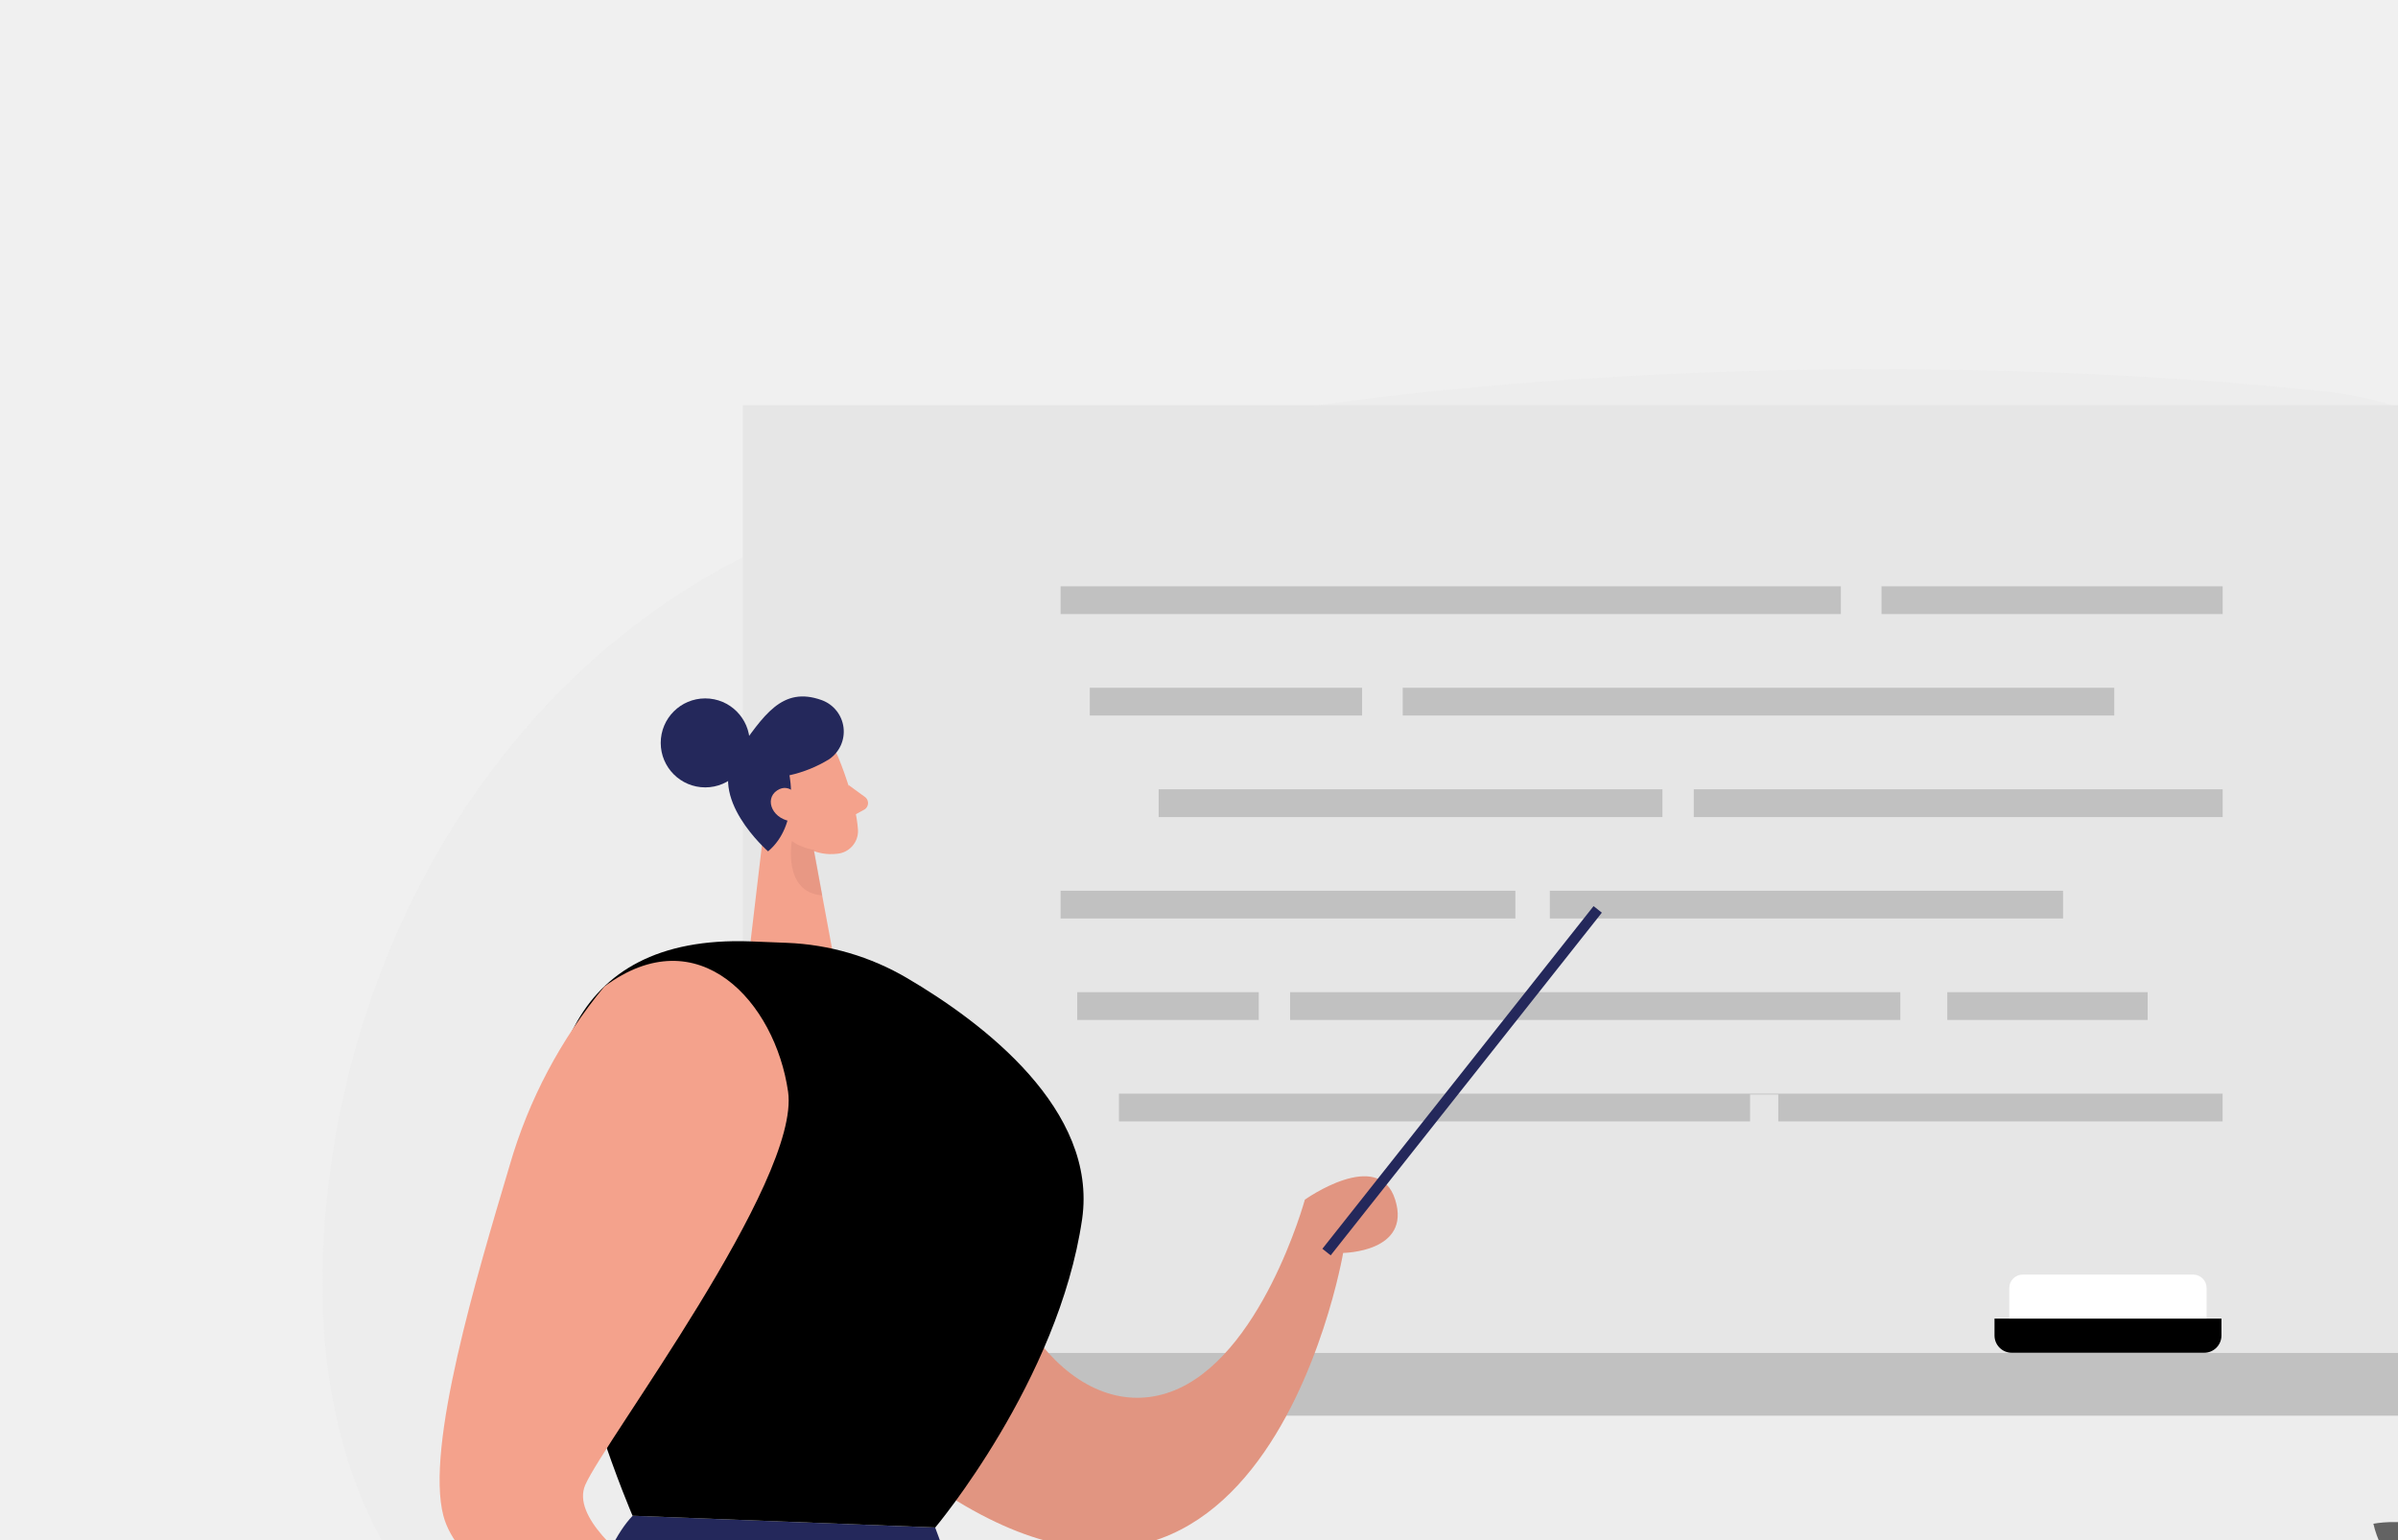
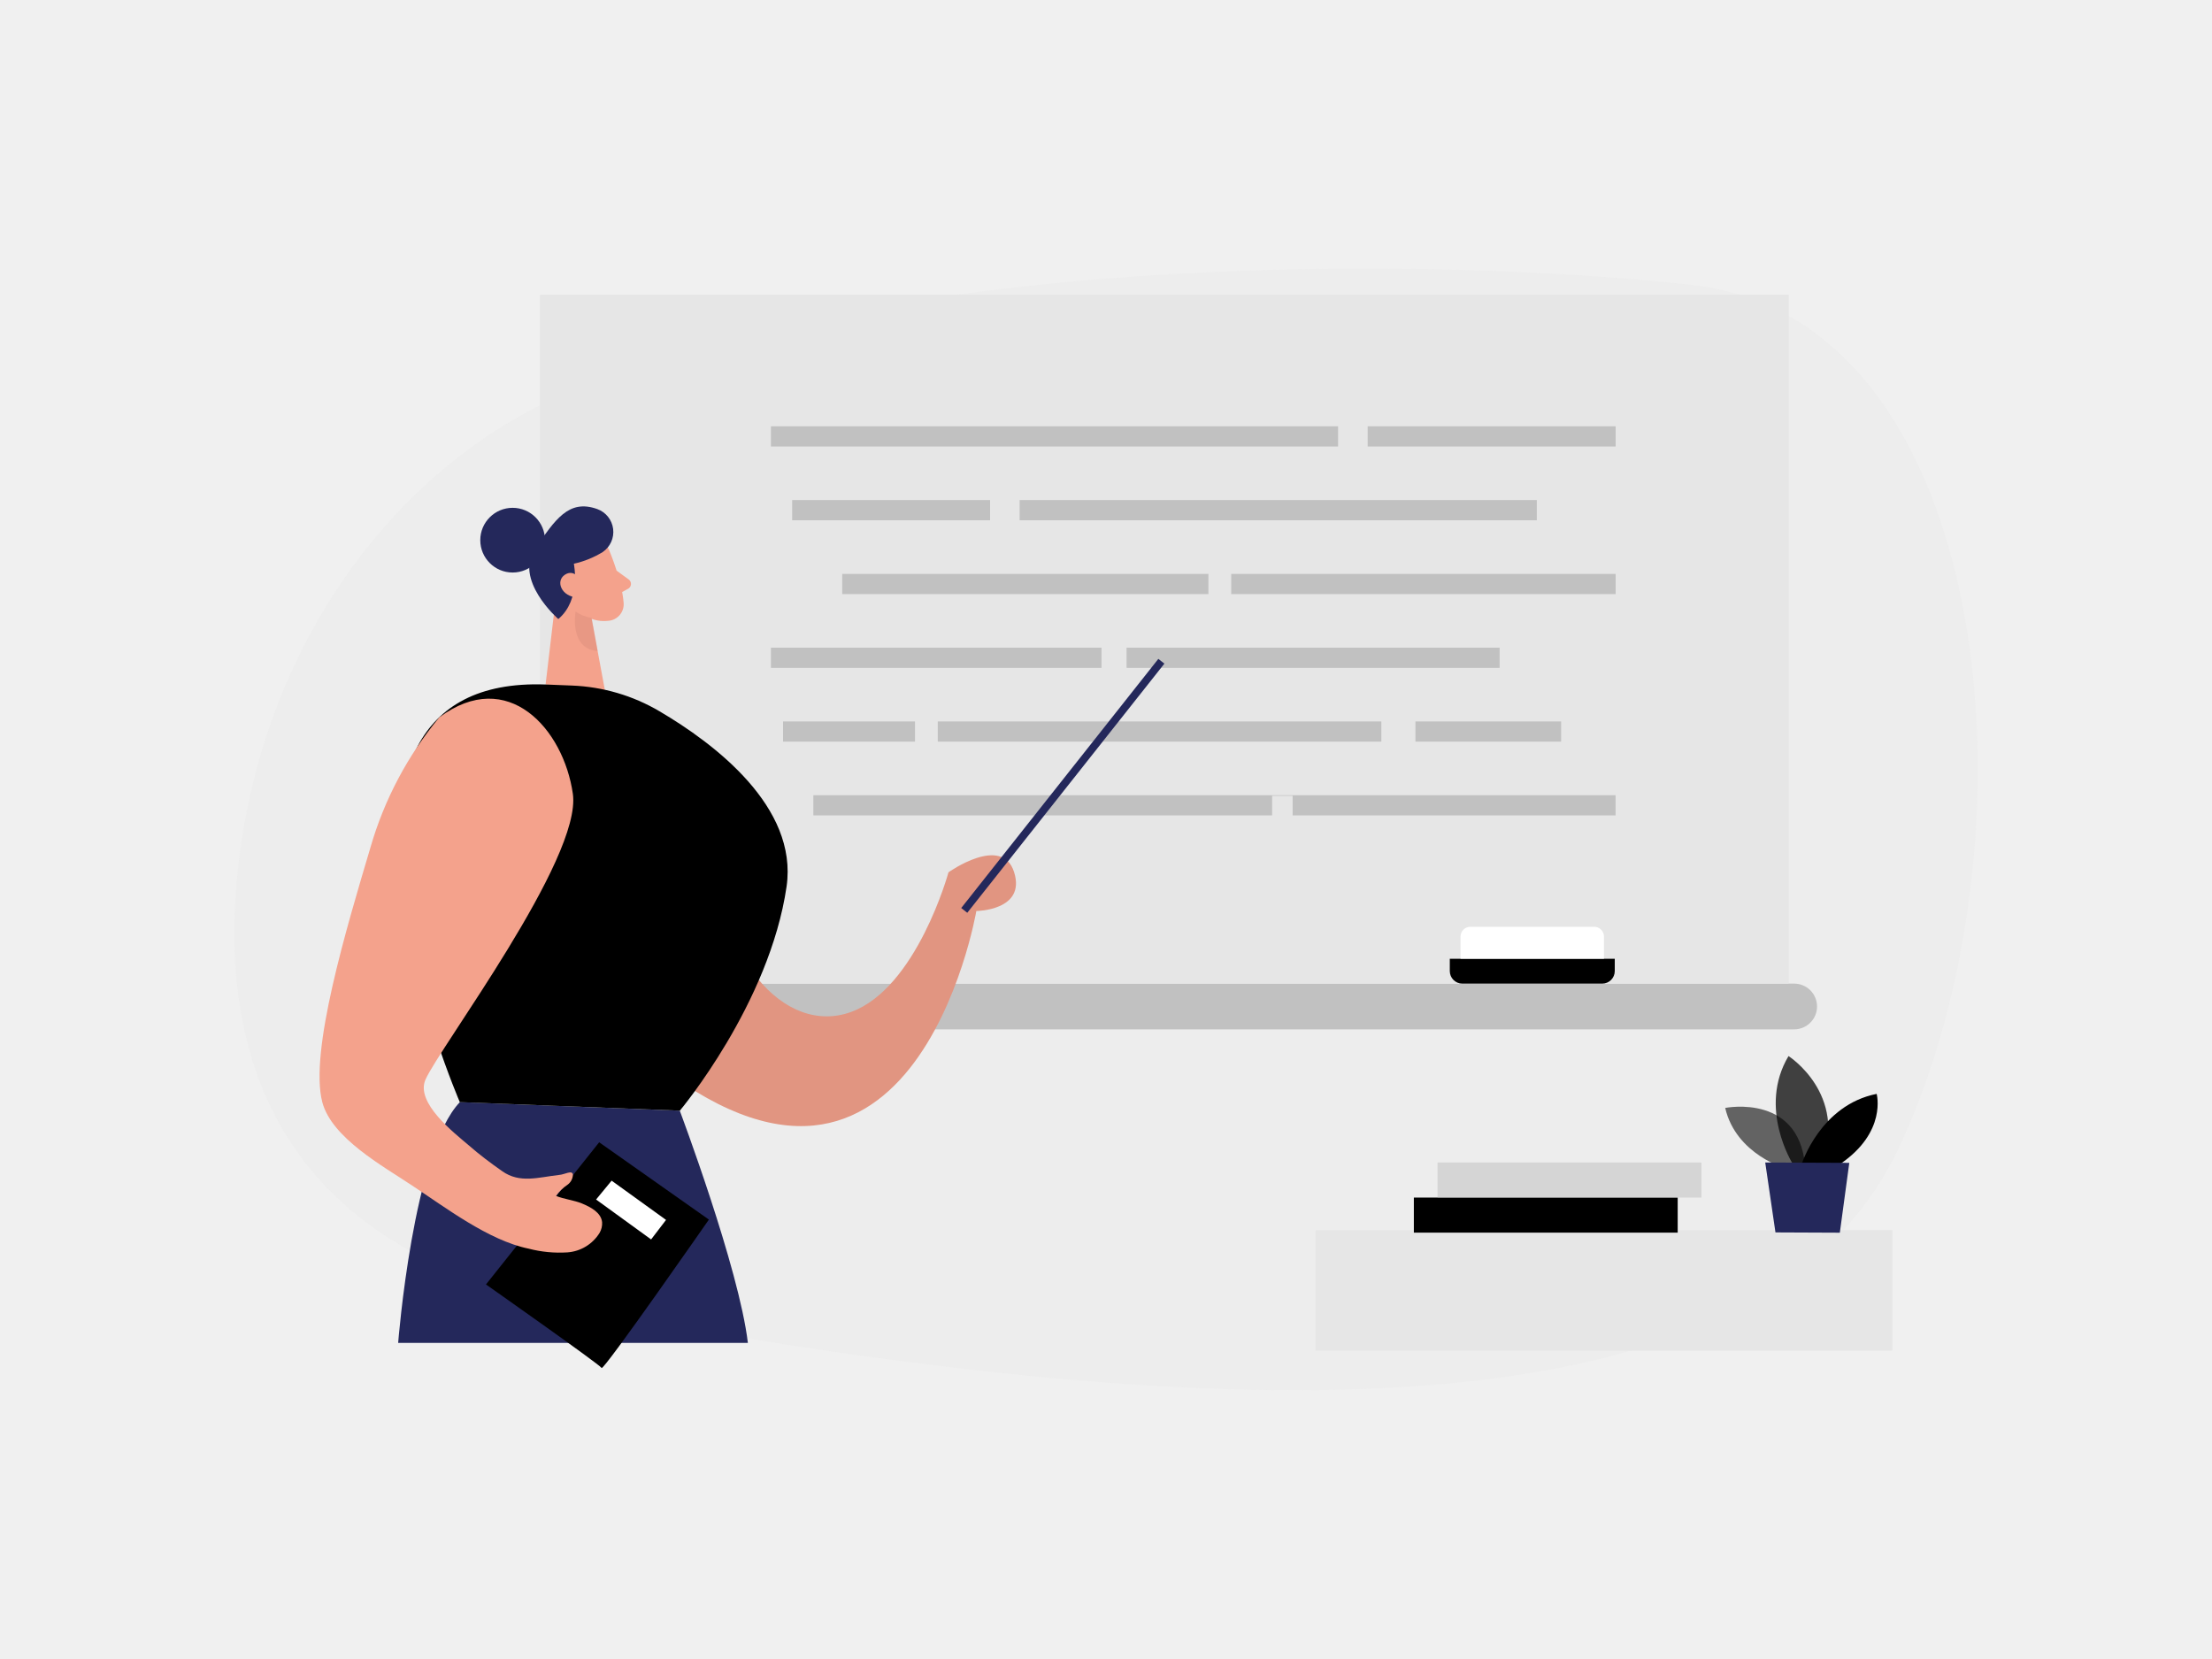
- <svg xmlns="http://www.w3.org/2000/svg" width="{width}" height="{height}" id="Layer_1" data-name="Layer 1" view-box="0 0 400 300">
+ <svg xmlns="http://www.w3.org/2000/svg" width="{width}" height="{height}" id="Layer_1" data-name="Layer 1" viewBox="0 0 400 300">
  <path d="M104.48,70.2C72,83.16,47.93,116,43.18,155.76c-4,33.48,5.56,70.49,61.84,81,109.51,20.51,212.07,26.36,238.26-29S361.4,57.64,305.83,51.51C261.65,46.63,167.88,44.9,104.48,70.2Z" fill="#e6e6e6" opacity="0.3" />
  <path d="M122.92,200.84s10.73,28.51,12.32,42H72s2.7-34.73,11.16-43.54Z" fill="#24285b" />
  <rect x="88.38" y="177.87" width="240.2" height="8.27" rx="4.14" fill="#c1c1c1" />
  <rect x="237.9" y="222.45" width="104.3" height="21.79" fill="#e6e6e6" />
  <path d="M323.06,211.35s-9.11-2.49-11.09-11c0,0,14.12-2.85,14.52,11.72Z" fill="{primaryColor}" opacity="0.58" />
  <path d="M324.18,210.45s-6.37-10.07-.76-19.48c0,0,10.74,6.82,6,19.5Z" fill="{primaryColor}" opacity="0.73" />
  <path d="M325.82,210.46s3.37-10.64,13.54-12.65c0,0,1.9,6.9-6.59,12.67Z" fill="{primaryColor}" />
  <polygon points="319.21 210.22 321.06 222.86 332.7 222.91 334.41 210.28 319.21 210.22" fill="#24285b" />
  <rect x="255.67" y="216.56" width="47.71" height="6.34" fill="{secondaryColor}" />
  <rect x="259.96" y="210.22" width="47.71" height="6.34" fill="#c1c1c1" opacity="0.55" />
  <rect x="97.64" y="53.29" width="225.82" height="124.58" fill="#e6e6e6" />
  <rect x="139.41" y="77.09" width="102.56" height="3.65" fill="#c1c1c1" />
  <rect x="247.32" y="77.09" width="44.84" height="3.65" fill="#c1c1c1" />
  <rect x="143.25" y="90.43" width="35.79" height="3.65" fill="#c1c1c1" />
  <rect x="184.38" y="90.43" width="93.53" height="3.65" fill="#c1c1c1" />
  <rect x="152.3" y="103.78" width="66.22" height="3.65" fill="#c1c1c1" />
  <rect x="222.64" y="103.78" width="69.52" height="3.65" fill="#c1c1c1" />
  <rect x="139.41" y="117.12" width="59.78" height="3.65" fill="#c1c1c1" />
  <rect x="203.72" y="117.12" width="67.46" height="3.65" fill="#c1c1c1" />
  <rect x="169.58" y="130.46" width="80.21" height="3.65" fill="#c1c1c1" />
  <rect x="141.6" y="130.46" width="23.86" height="3.65" fill="#c1c1c1" />
  <rect x="255.96" y="130.46" width="26.34" height="3.65" fill="#c1c1c1" />
  <polygon points="147.08 143.8 147.08 147.45 230.04 147.45 230.04 143.91 233.75 143.91 233.75 147.45 292.15 147.45 292.15 143.8 147.08 143.8" fill="#c1c1c1" />
  <path d="M96.35,132.89c8-9.84,23.86-8,29.06,3.54A32.72,32.72,0,0,1,128,148.6c1.08,25.05,14,38.72,25.89,34.4s17.63-25.26,17.63-25.26,9.71-6.92,11.87,0-6.84,7-6.84,7-11.53,67.76-61.86,24.41C82.9,161.7,88.17,143,96.35,132.89Z" fill="#f4a28c" />
  <path d="M96.35,132.89c8-9.84,23.86-8,29.06,3.54A32.72,32.72,0,0,1,128,148.6c1.08,25.05,14,38.72,25.89,34.4s17.63-25.26,17.63-25.26,9.71-6.92,11.87,0-6.84,7-6.84,7-11.53,67.76-61.86,24.41C82.9,161.7,88.17,143,96.35,132.89Z" opacity="0.08" />
  <path d="M110.24,99.7s2.28,5.42,2.54,9.43a3,3,0,0,1-2.78,3.13,6.5,6.5,0,0,1-6.35-3.11l-3.25-4.34a5.28,5.28,0,0,1,.48-6.08C103.3,95.44,109,96.33,110.24,99.7Z" fill="#f4a28c" />
  <polygon points="100.92 104.65 98.66 123.78 109.43 125.05 106.73 110.51 100.92 104.65" fill="#f4a28c" />
  <path d="M111.5,103.19l2.26,1.65a1,1,0,0,1-.11,1.59l-2,1.09Z" fill="#f4a28c" />
  <path d="M107,111.74a6.69,6.69,0,0,1-2.92-1.16s-1.22,6.77,4,7.15Z" fill="#ce8172" opacity="0.31" />
  <path d="M105.13,105.73s-.74-2.14-2.3-1.45-.52,3.79,1.77,3.37Z" fill="#f4a28c" />
  <path d="M109,99.82a17,17,0,0,1-5.23,2.12s1.36,6.5-2.81,10c0,0-8.24-7.16-4.09-12.94,3.47-4.84,5.88-8.85,11.15-6.94A4.4,4.4,0,0,1,109,99.82Z" fill="#24285b" />
  <circle cx="92.7" cy="97.68" r="5.85" fill="#24285b" />
  <path d="M105.15,105.08s-1.23-2.32-3-1.15-.59,4,2.29,4.11Z" fill="#f4a28c" />
  <path d="M98.66,123.78l4.78.19a33.73,33.73,0,0,1,15.8,4.64c10,5.87,25.07,17.31,23,31.69-3.09,21.24-19.3,40.54-19.3,40.54L83.15,199.3S49.69,122,98.66,123.78Z" fill="{primaryColor}" />
  <path d="M94.12,131.69s21.42,15.35,8.55,42.44S106,200.18,106,200.18l-22.85-.88-3.71-9.83Z" opacity="0.08" />
  <path d="M108.35,206.56,87.88,232.27s20.6,14.49,20.91,15.1,19.4-26.83,19.4-26.83Z" fill="{secondaryColor}" />
  <path d="M79.44,129.72A65,65,0,0,0,67,153.21c-4.36,14.67-11.1,37-8.72,46.09,1.7,6.48,11,11.58,16.12,15,6.2,4.07,13.91,10,21.21,11.5a22.13,22.13,0,0,0,7,.67,7.47,7.47,0,0,0,5.81-3.52,3.4,3.4,0,0,0,.46-1.94c-.19-1.75-2.06-2.73-3.68-3.4-1.4-.57-3.25-.78-4.65-1.35a7.81,7.81,0,0,1,2.05-2,2.34,2.34,0,0,0,1-1.85c-.1-.9-1.55,0-2.46.05-3.75.42-7.13,1.59-10.32-.67-2.1-1.47-4.14-3-6.09-4.71-2.59-2.21-9.62-7.64-7.8-11.83,2.5-5.78,28.34-40,26.66-51.71S91.85,120.5,79.44,129.72Z" fill="#f4a28c" />
  <rect x="191.48" y="113.38" width="1.39" height="57.45" transform="translate(129.65 -88.58) rotate(38.35)" fill="#24285b" />
  <path d="M262.17,173.38H292a0,0,0,0,1,0,0v2.22a2.27,2.27,0,0,1-2.27,2.27H264.44a2.27,2.27,0,0,1-2.27-2.27v-2.22A0,0,0,0,1,262.17,173.38Z" fill="{secondaryColor}" />
  <path d="M265.88,167.59h22.4a1.77,1.77,0,0,1,1.77,1.77v4a0,0,0,0,1,0,0H264.11a0,0,0,0,1,0,0v-4A1.77,1.77,0,0,1,265.88,167.59Z" fill="#fff" />
  <polygon points="110.6 213.5 107.79 216.91 117.74 224.13 120.44 220.6 110.6 213.5" fill="#fff" />
</svg>
